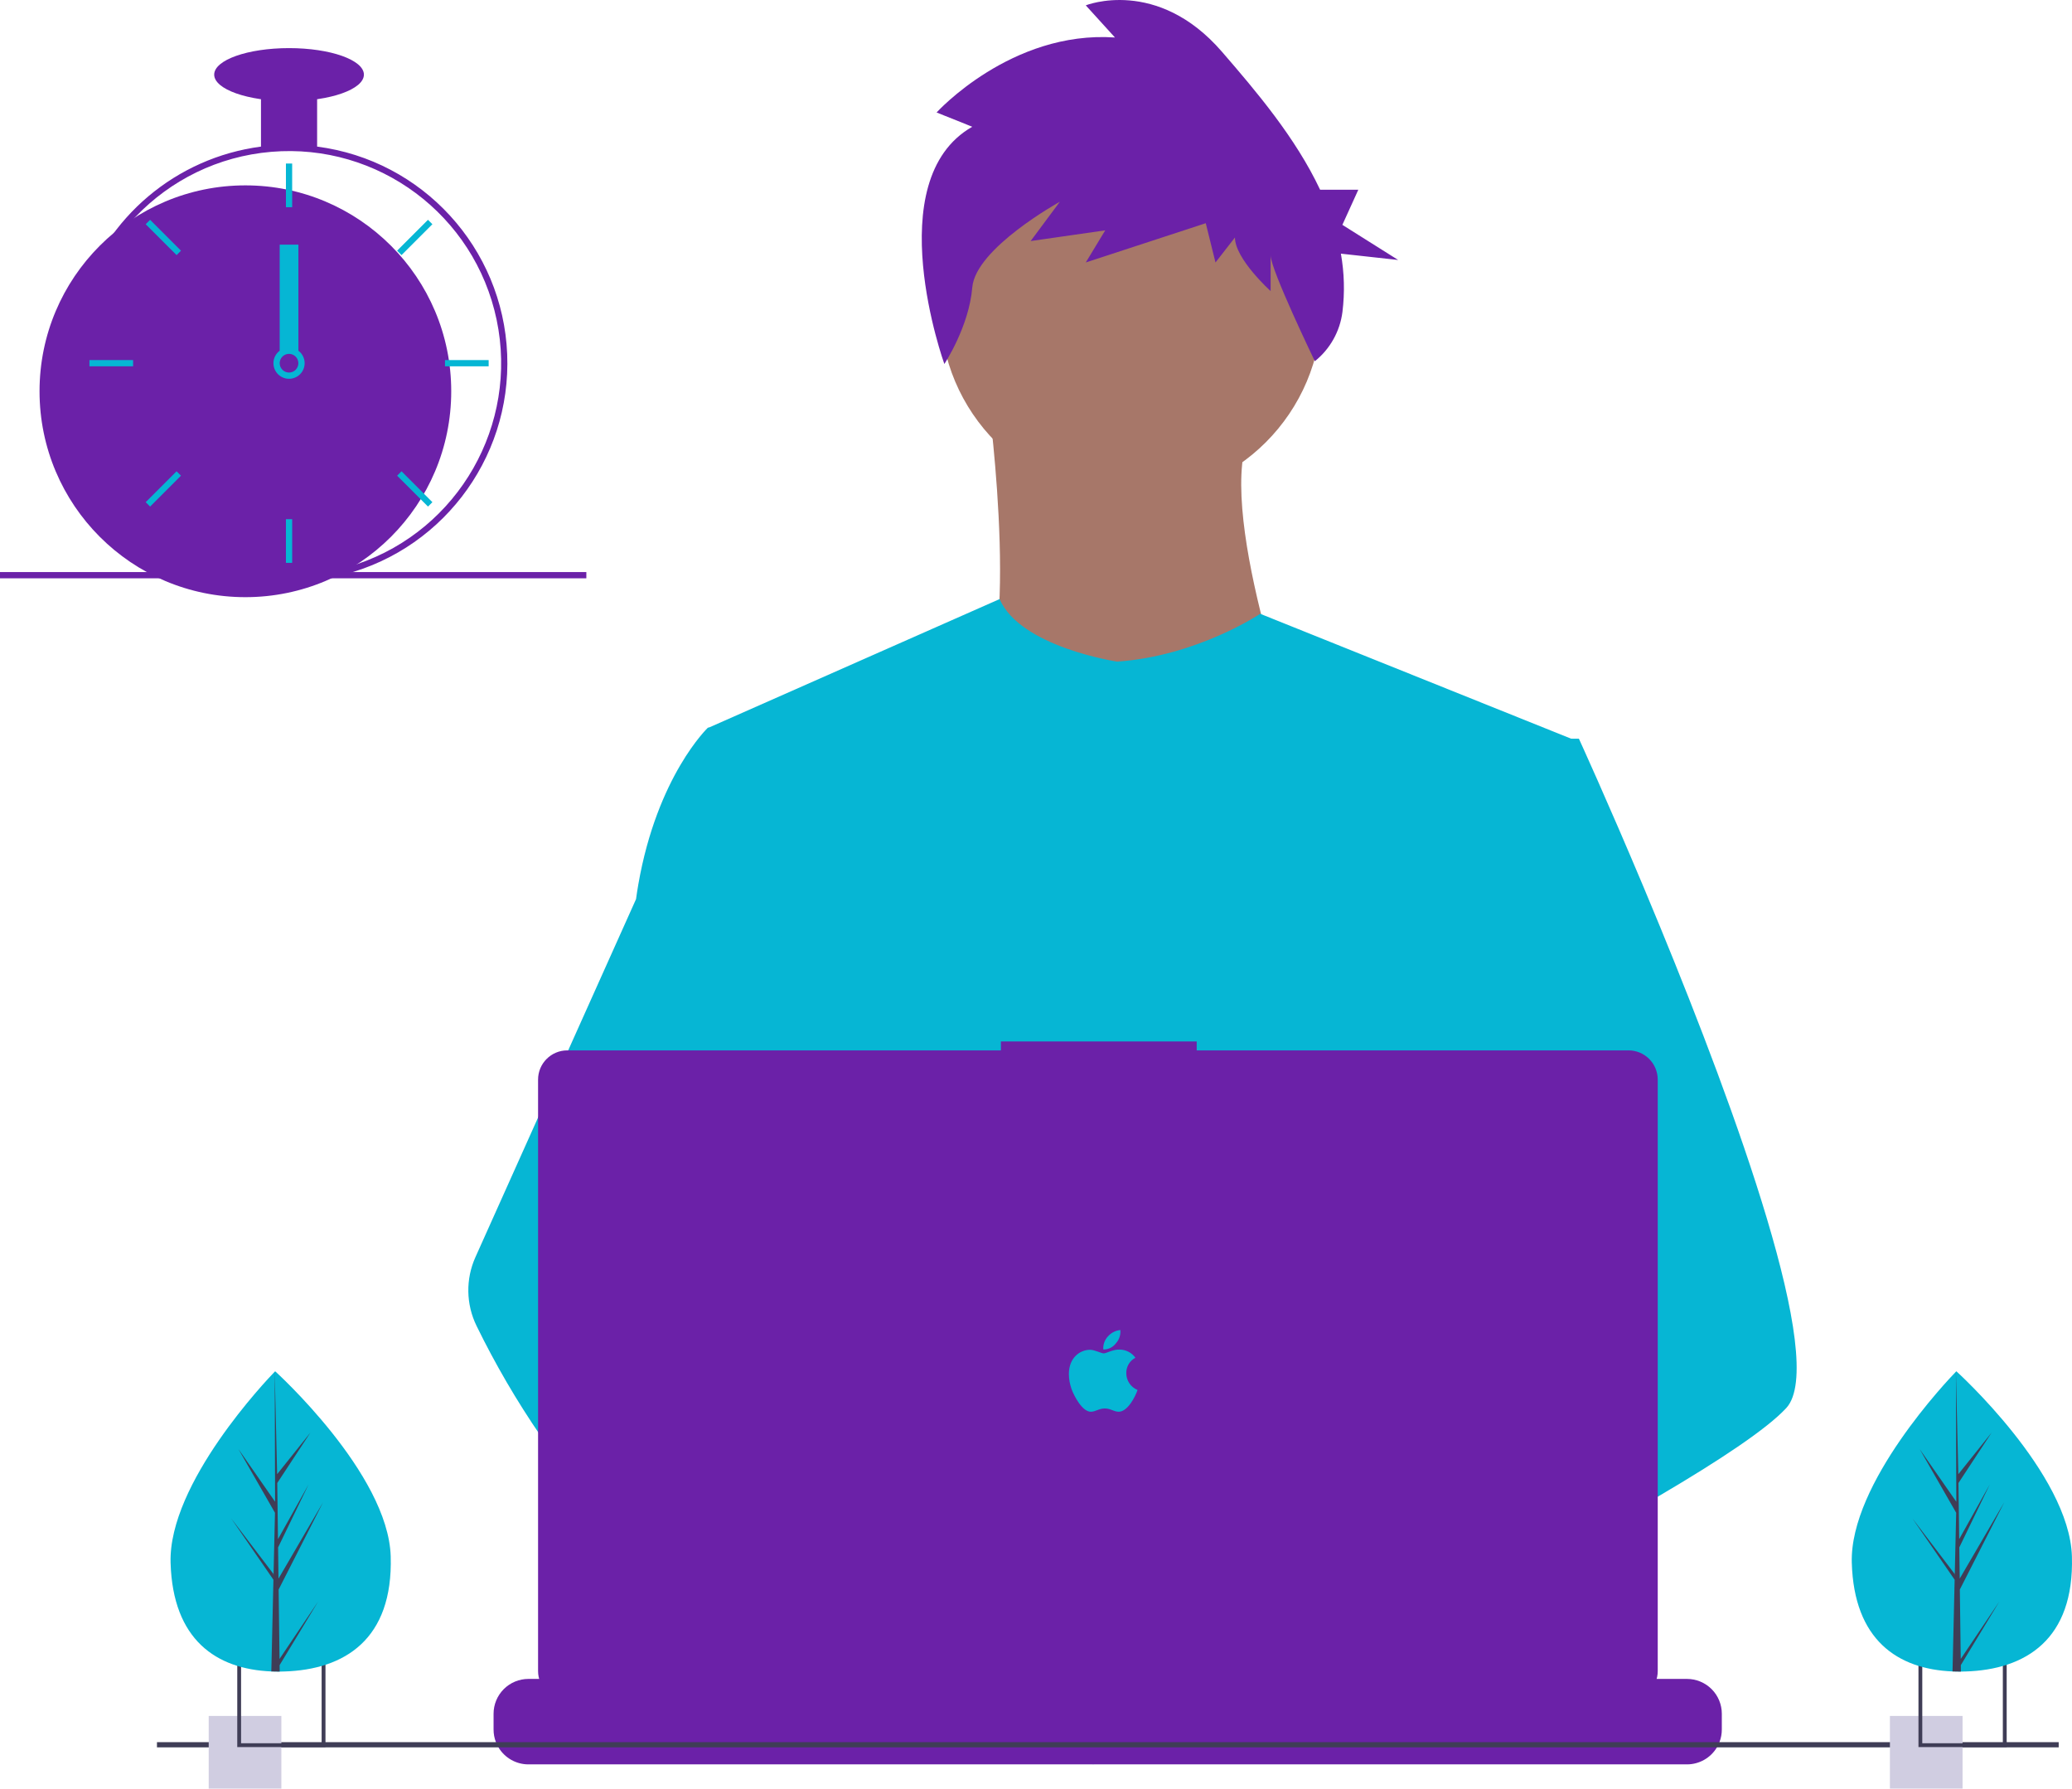
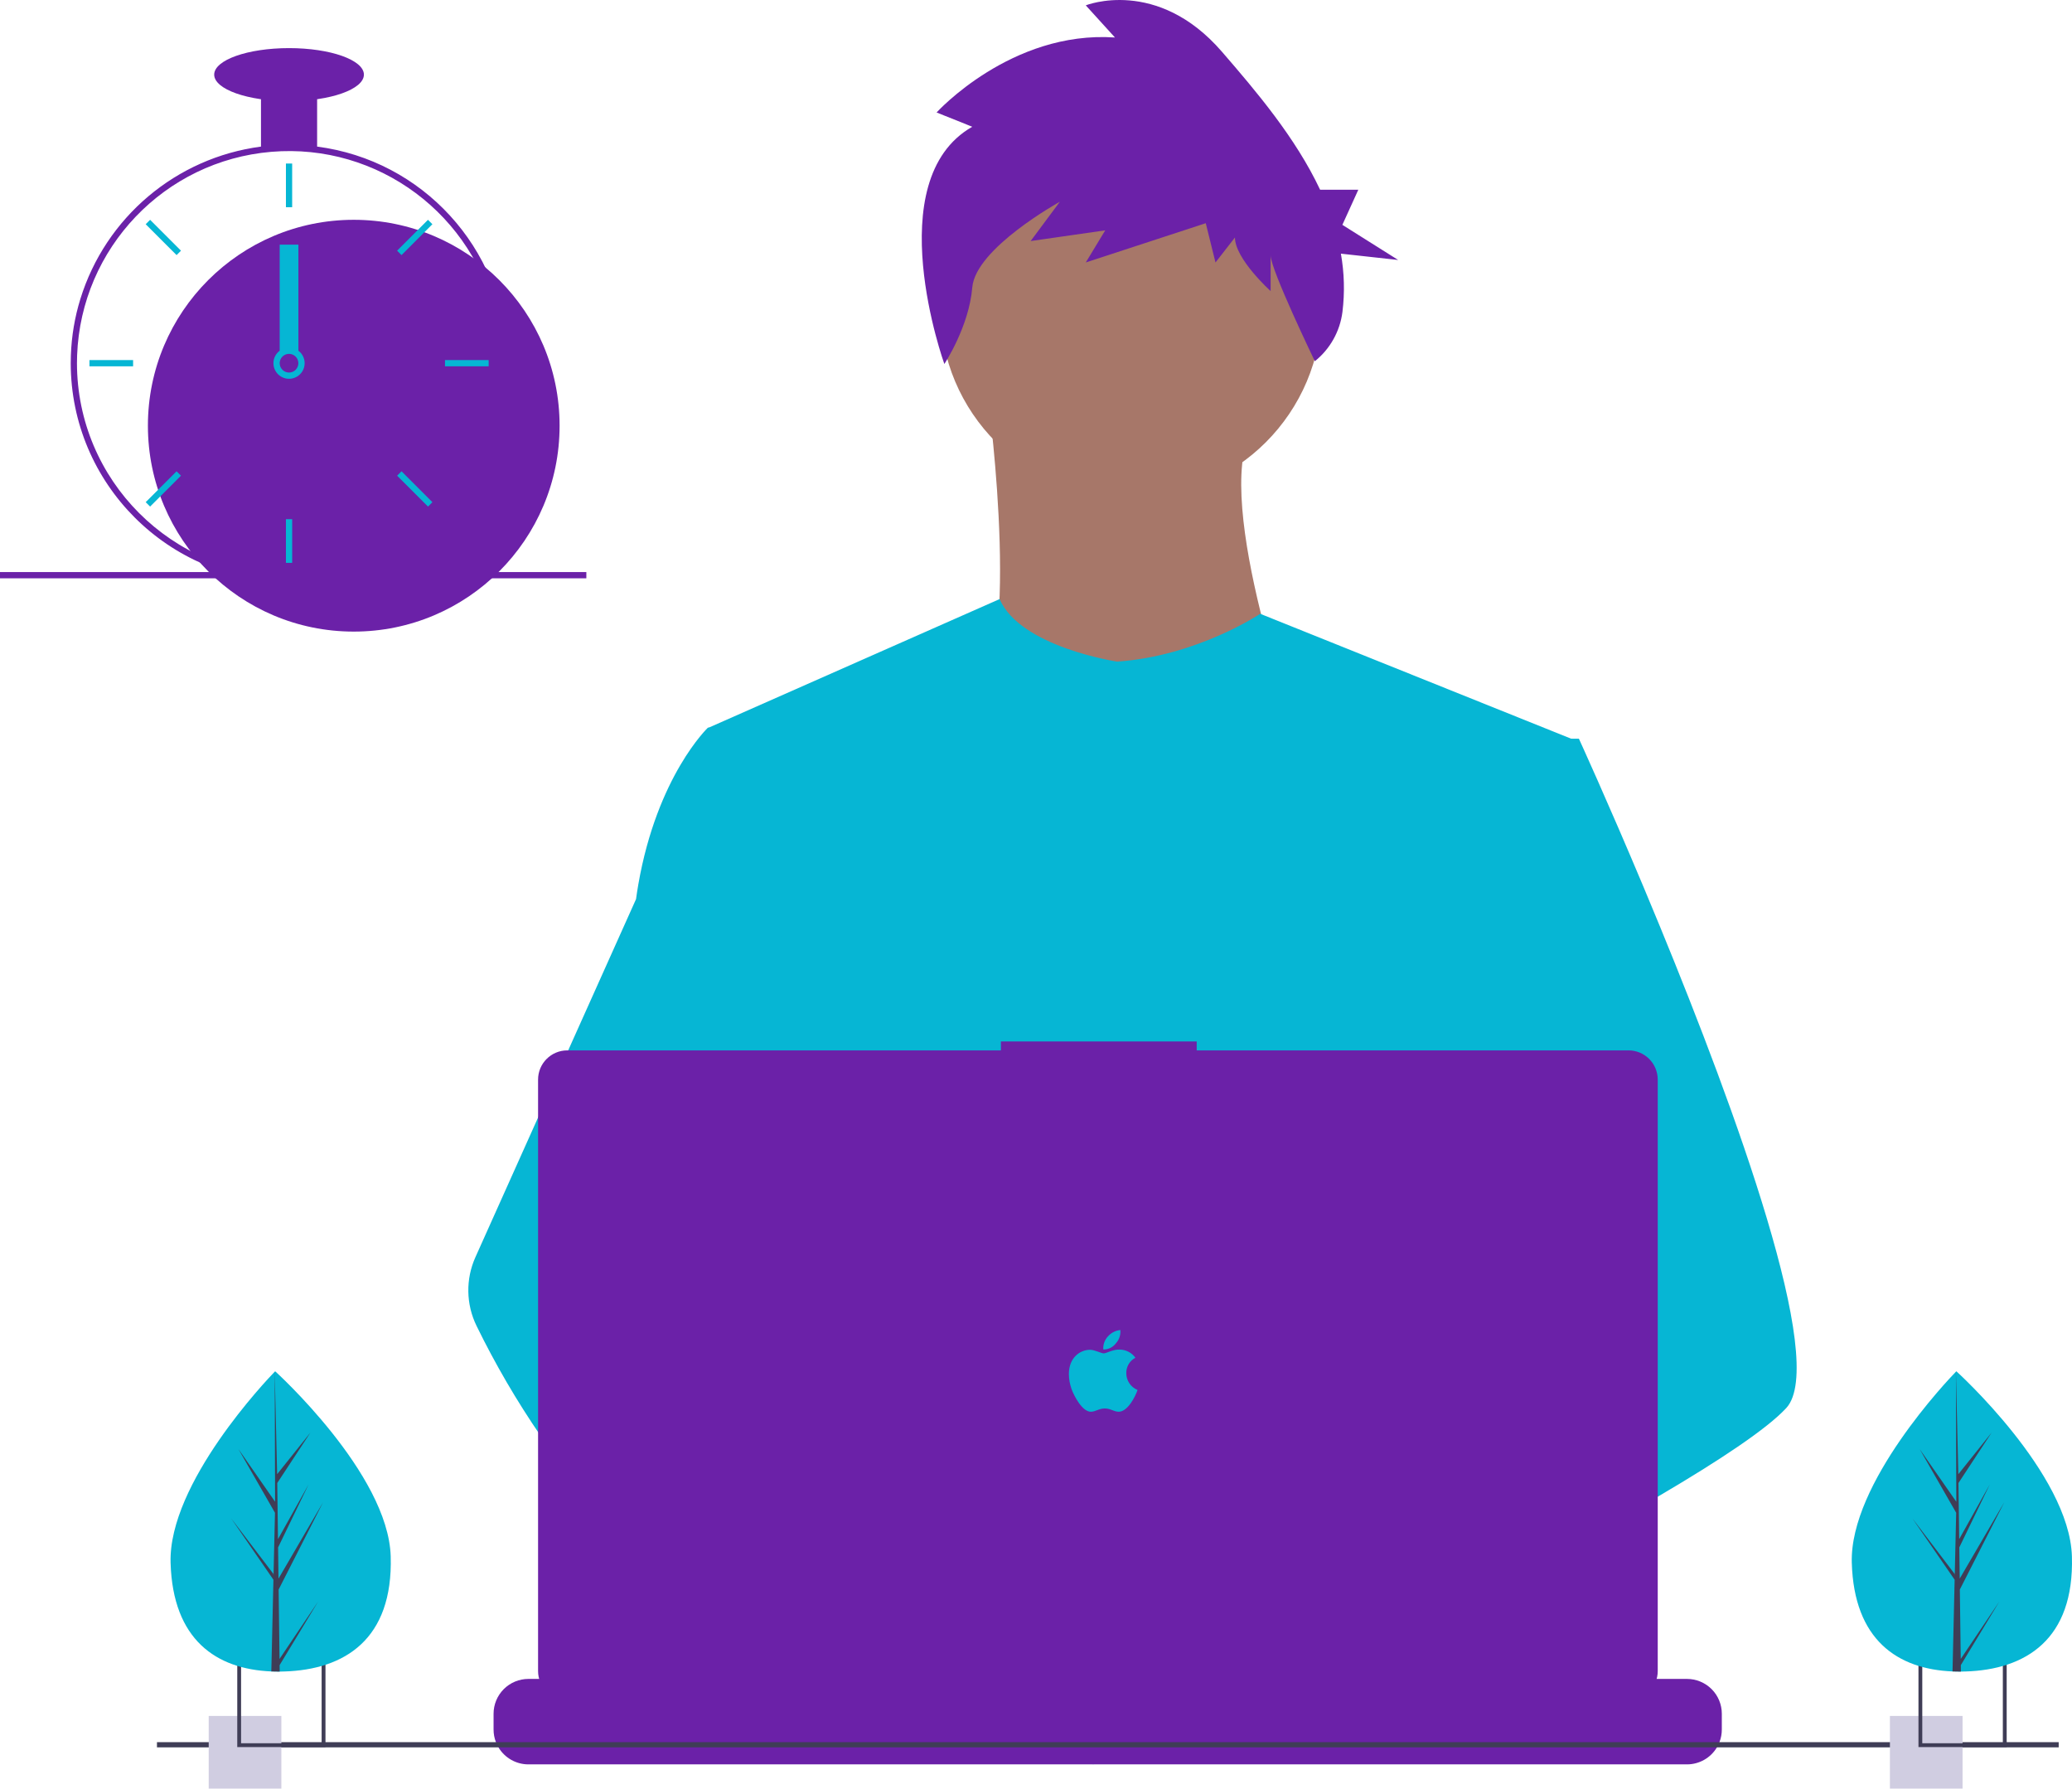
- <svg xmlns="http://www.w3.org/2000/svg" id="eDvOWNAXcE61" viewBox="0 0 798.627 689.223" shape-rendering="geometricPrecision" text-rendering="geometricPrecision">
-   <style>#eDvOWNAXcE620_to {animation: eDvOWNAXcE620_to__to 3000ms linear infinite normal forwards}@keyframes eDvOWNAXcE620_to__to { 0% {transform: translate(15.24px,71.432px)} 50% {transform: translate(14px,80px)} 100% {transform: translate(15.24px,71.432px)}} #eDvOWNAXcE630_tr {animation: eDvOWNAXcE630_tr__tr 3000ms linear infinite normal forwards}@keyframes eDvOWNAXcE630_tr__tr { 0% {transform: translate(111.4069px,139.9534px) rotate(0deg)} 100% {transform: translate(111.4069px,139.9534px) rotate(720deg)}}</style>
+ <svg xmlns="http://www.w3.org/2000/svg" id="ehuMvLt9OHs1" viewBox="0 0 798.627 689.223" shape-rendering="geometricPrecision" text-rendering="geometricPrecision">
+   <style>#ehuMvLt9OHs30_tr {animation: ehuMvLt9OHs30_tr__tr 3000ms linear infinite normal forwards}@keyframes ehuMvLt9OHs30_tr__tr { 0% {transform: translate(111.4069px,139.9534px) rotate(0deg)} 100% {transform: translate(111.4069px,139.9534px) rotate(720deg)}}</style>
  <g>
    <circle r="73.536" transform="translate(435.921 118.405)" fill="#a77769" />
    <path d="M581.722,260.562c0,0,13.855,104.438-7.46,116.166s126.823,12.789,126.823,12.789-33.038-90.588-18.118-118.3Z" transform="translate(-200.686-105.389)" fill="#a77769" />
    <path d="M809.257,390.045l-12.32,56.1-26.05,118.69-.78,6.5-8.99,75.25-5.98,49.99-4.01,33.58c-24.38,12.53-42.05,21.18-42.05,21.18s-1.52-7.62-3.97-17.37c-17.11,5.13-48.77,13.64-75.6,15.34c9.77,10.89,14.26,21.12,8.17,28.67-18.38,22.76-94.26-24.92-120.8-42.7-.618,4.257-.852,8.561-.7,12.86l-20.31-15.62l2.01-35.94l3.39-60.81l4.26-76.26c-1.343-3.265-2.469-6.616-3.37-10.03-6.22-22.12-13.77-66.29-19.56-103.33-4.66-29.81-8.16-55-8.9-60.36-.1-.7-.15-1.06-.15-1.06l112.43-49.68c7.99,18.53,45.3,24.1,45.3,24.1c30.91-2.13,55.14-18.43,55.14-18.43Z" transform="translate(-200.686-104.1976)" fill="#06b6d4" />
    <path d="M717.607,730.025c0,0-4.76,1.63-12.5,3.94-17.11,5.13-48.77,13.64-75.6,15.34-23.1,1.48-42.62-2.08-46.19-17.15-1.53-6.48.64-11.81,5.37-16.19c14.12-13.09,51-17.78,80.25-19.39c8.26-.45,15.9-.66,22.26-.74c10.8-.14,17.88.08,17.88.08l.17.66Z" transform="translate(-200.686-105.389)" fill="#a0616a" />
    <path d="M575.433,154.235l-13.749-5.5c0,0,28.749-31.651,68.747-28.9l-11.25-12.385c0,0,27.5-11.009,52.5,17.89c13.141,15.191,28.346,33.048,37.825,53.163h14.725l-6.146,13.532l21.509,13.532-22.077-2.431c1.316,7.41,1.518,14.975.6,22.445-.946,7.473-4.759,14.285-10.634,19v0c0,0-17.052-35.3-17.052-40.8v13.761c0,0-13.749-12.385-13.749-20.642l-7.5,9.633-3.75-15.137-46.248,15.137l7.5-12.385-28.749,4.128l11.25-15.137c0,0-32.5,17.89-33.749,33.027s-10.762,29.481-10.762,29.481-25.49-70.77,10.759-91.412Z" transform="translate(-200.686-105.389)" fill="#6b21a8" />
    <path d="M889.187,647.955c-7.49,8.12-26.05,20.35-48.55,33.59-8.37,4.92-17.28,9.99-26.37,15.03-21.69,12.03-44.4,23.95-63.14,33.58-24.38,12.53-42.05,21.18-42.05,21.18s-1.52-7.62-3.97-17.37c-3.28-13.05-8.22-29.92-13.37-37.39-.18-.26-.36-.5-.54-.74-1.5-1.97-3.01-3.12-4.5-3.12l74.42-46.13l32.16-19.94-23.17-55.31-29.06-69.38l17.54-55.81l17.63-56.1h33.04c0,0,10.94,23.88,24.93,57.18c2.09,4.98,4.25,10.17,6.45,15.53c28.78,70,64.663,167.745,48.55,185.2Z" transform="translate(-200.686-105.389)" fill="#06b6d4" />
    <path d="M637.677,777.975c-18.38,22.76-94.26-24.92-120.8-42.7-5.78-3.87-9.22-6.32-9.22-6.32l24.28-32.38l7.69-10.25c0,0,6.88,3.65,17.05,9.59.37.22.74.44,1.12.66c8.77,5.15,19.78,11.88,30.89,19.39c15.33,10.37,30.83,22.2,40.82,33.34c9.77,10.89,14.26,21.12,8.17,28.67Z" transform="translate(-200.686-105.389)" fill="#a0616a" />
    <path d="M556.677,695.915c-2.714-.01-5.424.21-8.1.66-22.99,3.95-29.77,24.76-31.7,38.7-.618,4.257-.852,8.561-.7,12.86l-20.31-15.62-7.4-5.69c-17.81-6.21-33.68-17.24-47.44-30.25-11.937-11.486-22.645-24.185-31.95-37.89-9.268-13.508-17.531-27.68-24.72-42.4-4.061-8.316-4.219-18.006-.43-26.45l25.15-56.05l36.76-81.92q.4-2.925.89-5.72c7.29-41.8,26.82-60.36,26.82-60.36h14.92l9.98,60.36l12.4,74.99-8.69,28.34-20.08,65.45l19.19,20.84Z" transform="translate(-200.686-105.389)" fill="#06b6d4" />
    <path d="M573.563,521.195l12.755,14.881c4.739-.9,9.687-1.965,14.784-3.158l-3.663-11.723l8.958,10.45c54-13.281,120.927-39.1,120.927-39.1s-126.208-6.489-126.208-6.489-48.431,6.618-58.226,29c-5.694,13.011-4.8,24.283,15.394,24.283c6.823-.116,13.628-.756,20.353-1.914Z" transform="translate(-200.686-105.389)" fill="#06b6d4" />
    <path d="M864.337,765.775v6.07c.003,1.666-.305,3.318-.91,4.87-.269.692-.593,1.361-.97,2-2.425,4.07-6.813,6.562-11.55,6.56h-446.55c-4.737.002-9.126-2.49-11.55-6.56-.377-.639-.701-1.308-.97-2-.605-1.552-.913-3.204-.91-4.87v-6.07c-.001-3.562,1.414-6.979,3.932-9.498s5.935-3.933,9.498-3.932h25.743v-2.83c-0-.149.059-.291.164-.396s.248-.164.396-.164h13.43c.149-0.0.291.059.396.164s.164.248.164.396v2.83h8.39v-2.83c-0-.149.059-.291.164-.396s.248-.164.396-.164h13.43c.149-0.0.291.059.396.164s.164.248.164.396v2.83h8.4v-2.83c-0-.149.059-.291.164-.396s.248-.164.396-.164h13.43c.149-0.0.291.059.396.164s.164.248.164.396v2.83h8.39v-2.83c-0-.149.059-.291.164-.396s.248-.164.396-.164h13.43c.149-0.0.291.059.396.164s.164.248.164.396v2.83h8.39v-2.83c-0-.149.059-.291.164-.396s.248-.164.396-.164h13.43c.149-0.0.291.059.396.164s.164.248.164.396v2.83h8.4v-2.83c-0-.149.059-.291.164-.396s.248-.164.396-.164h13.43c.149-0.0.291.059.396.164s.164.248.164.396v2.83h8.39v-2.83c-0-.149.059-.291.164-.396s.248-.164.396-.164h105.2c.149-0.0.291.059.396.164s.164.248.164.396v2.83h8.4v-2.83c-0-.149.059-.291.164-.396s.248-.164.396-.164h13.43c.308.003.557.252.56.56v2.83h8.39v-2.83c-0-.149.059-.291.164-.396s.248-.164.396-.164h13.43c.149-0.0.291.059.396.164s.164.248.164.396v2.83h8.39v-2.83c-0-.149.059-.291.164-.396s.248-.164.396-.164h13.43c.149-0.0.291.059.396.164s.164.248.164.396v2.83h8.4v-2.83c-0-.149.059-.291.164-.396s.248-.164.396-.164h13.43c.306.004.552.254.55.56v2.83h8.4v-2.83c-0-.149.059-.291.164-.396s.248-.164.396-.164h13.43c.149-0.0.291.059.396.164s.164.248.164.396v2.83h8.39v-2.83c-0-.149.059-.291.164-.396s.248-.164.396-.164h13.43c.149-0.0.291.059.396.164s.164.248.164.396v2.83h39.17c3.562-.001,6.979,1.414,9.498,3.932s3.933,5.935,3.932,9.498Z" transform="translate(-200.686-105.389)" fill="#6b21a8" />
    <rect width="733" height="2" rx="0" ry="0" transform="translate(60.5 671.326)" fill="#3f3d56" />
    <path d="M828.381,510.145h-166.443v-3.431h-75.472v3.431h-167.129c-6.216.001-11.256,5.039-11.258,11.255v227.915c0,2.986,1.186,5.85,3.298,7.961s4.975,3.298,7.961,3.298h409.043c2.986,0,5.85-1.186,7.961-3.298s3.298-4.975,3.298-7.961v-227.915c0-2.986-1.186-5.85-3.298-7.961s-4.975-3.298-7.961-3.298Z" transform="translate(-200.686-105.389)" fill="#6b21a8" />
    <path d="M22.409,18.893c-.056-2.494,1.306-4.804,3.516-5.962-1.384-1.921-3.588-3.081-5.955-3.136-2.5-.2-5.224,1.455-6.223,1.455-1.055,0-3.473-1.385-5.372-1.385-3.924.063-8.094,3.129-8.094,9.365.018,1.946.361,3.876,1.013,5.71.9,2.58,4.148,8.909,7.538,8.8c1.772-.042,3.023-1.259,5.33-1.259c2.236,0,3.4,1.259,5.372,1.259c3.417-.049,6.356-5.8,7.214-8.388-2.626-1.071-4.341-3.626-4.338-6.462ZM18.429,7.348c1.258-1.385,1.871-3.238,1.688-5.1-1.841.196-3.543,1.07-4.775,2.452-1.275,1.362-1.927,3.193-1.8,5.055c1.925.041,3.749-.859,4.887-2.412Z" transform="translate(411.705 510.259)" fill="#06b6d4" />
    <rect width="28" height="28" rx="0" ry="0" transform="translate(80.446 661.223)" fill="#d0cde1" />
    <path d="M292.136,744.612v34h34v-34Zm32.52,32.52h-31.05v-31.04h31.05Z" transform="translate(-200.686-105.389)" fill="#3f3d56" />
    <rect width="28" height="28" rx="0" ry="0" transform="translate(728.446 661.223)" fill="#d0cde1" />
    <path d="M940.136,744.612v34h34v-34Zm32.52,32.52h-31.05v-31.04h31.05Z" transform="translate(-200.686-105.389)" fill="#3f3d56" />
-     <g id="eDvOWNAXcE620_to" transform="translate(15.24,71.432)">
-       <circle r="79.34" transform="translate(79.34,79.34)" fill="#6b21a8" />
-     </g>
+     <circle r="79.34" transform="translate(136.3481 164.0395)" fill="#6b21a8" />
    <path d="M322.915,161.879c-7.184-.914-14.454-.914-21.638,0-32.682,4.291-59.872,27.223-69.615,58.712-2.17,7.027-3.399,14.312-3.655,21.662-.036,1.022-.06,2.056-.06,3.089.046,46.457,37.696,84.105,84.153,84.149c1.791,0,3.582-.06,5.349-.168c4.148-.26,8.271-.831,12.334-1.707c40.056-8.614,68.088-44.824,66.392-85.76s-32.625-74.704-73.256-79.977Zm15.519,160.857h-.012c-6.777,2.312-13.831,3.715-20.977,4.171-1.767.12-3.558.18-5.35.18-45.124-.055-81.69-36.621-81.745-81.745c0-1.034.024-2.068.06-3.089c1.565-41.27,33.667-74.889,74.82-78.358s78.43,24.304,86.88,64.729-14.58,80.804-53.677,94.111Z" transform="translate(-200.686-105.389)" fill="#6b21a8" />
    <rect width="2.404" height="16.83" rx="0" ry="0" transform="translate(110.208 63.018)" fill="#06b6d4" />
    <rect width="2.404" height="16.83" rx="0" ry="0" transform="matrix(.707107-.707107 0.707107 0.707107 56.159 86.401)" fill="#06b6d4" />
    <rect width="2.404" height="16.83" rx="0" ry="0" transform="matrix(0-1 1 0 34.474 141.156)" fill="#06b6d4" />
    <rect width="2.404" height="16.83" rx="0" ry="0" transform="matrix(-.707107-.707107 0.707107-.707107 57.858 195.204)" fill="#06b6d4" />
    <rect width="2.404" height="16.83" rx="0" ry="0" transform="matrix(-.707107-.707107 0.707107-.707107 154.761 98.3)" fill="#06b6d4" />
    <rect width="2.404" height="16.83" rx="0" ry="0" transform="matrix(0-1 1 0 171.516 141.156)" fill="#06b6d4" />
    <rect width="2.404" height="16.83" rx="0" ry="0" transform="matrix(.707107-.707107 0.707107 0.707107 153.064 183.305)" fill="#06b6d4" />
    <rect width="2.404" height="16.83" rx="0" ry="0" transform="translate(110.208 200.06)" fill="#06b6d4" />
-     <g id="eDvOWNAXcE630_tr" transform="translate(111.4069,139.9534) rotate(0)">
+     <g id="ehuMvLt9OHs30_tr" transform="translate(111.4069,139.9534) rotate(0)">
      <g transform="translate(-111.4068,-139.9534)">
-         <path d="M315.7,240.534c-2.137-1.603-5.076-1.603-7.213,0-.712.541-1.299,1.23-1.719,2.02-1.482,2.83-.492,6.324,2.255,7.956s6.289.83,8.066-1.824s1.167-6.235-1.388-8.152Zm-3.606,8.415c-1.989-.006-3.6-1.617-3.606-3.606.005-.729.226-1.441.637-2.044.973-1.405,2.799-1.932,4.371-1.262s2.456,2.353,2.116,4.027-1.81,2.88-3.518,2.884Z" transform="translate(-200.686-105.389)" fill="#06b6d4" />
        <rect width="7.213" height="40.872" rx="0" ry="0" transform="translate(107.803 94.273)" fill="#06b6d4" />
      </g>
    </g>
    <rect width="21.638" height="21.638" rx="0" ry="0" transform="translate(100.591 35.369)" fill="#6b21a8" />
+     <path d="M315.7,240.534c-2.137-1.603-5.076-1.603-7.213,0-.712.541-1.299,1.23-1.719,2.02-1.482,2.83-.492,6.324,2.255,7.956s6.289.83,8.066-1.824s1.167-6.235-1.388-8.152Zm-3.606,8.415c-1.989-.006-3.6-1.617-3.606-3.606.005-.729.226-1.441.637-2.044.973-1.405,2.799-1.932,4.371-1.262s2.456,2.353,2.116,4.027-1.81,2.88-3.518,2.884Z" transform="translate(-200.686-105.389)" fill="#06b6d4" />
    <ellipse rx="28.851" ry="10.218" transform="translate(111.41 28.757)" fill="#6b21a8" />
    <rect width="226" height="2.404" rx="0" ry="0" transform="translate(0 220.44)" fill="#6b21a8" />
    <path d="M351.28,705.143c.933,31.95-17.735,43.659-41.163,44.343q-.816.024-1.625.029-1.63.012-3.228-.054c-21.188-.88-37.96-12.127-38.828-41.84-.9-30.75,37.269-70.7,40.133-73.658h.005l.164-.169c0,0,43.609,39.406,44.542,71.349Z" transform="translate(-200.686-105.389)" fill="#06b6d4" />
    <path d="M308.43,744.644l14.882-22.131-14.852,24.512.031,2.49q-1.63.012-3.228-.054L306,717.449l-.02-.247.027-.048.071-3.025-16.3-23.663l16.279,21.4.058.639.558-24.186L292.6,663.786l14.117,20.284-.147-50.108v-.162.164l.934,39.491l12.829-16.041-12.783,19.439.28,21.634l11.806-21.114-11.762,24.294.156,12.03l17.17-29.411-17.117,33.608Z" transform="translate(-200.686-105.389)" fill="#3f3d56" />
    <path d="M999.28,705.143c.933,31.95-17.735,43.659-41.163,44.343q-.816.024-1.625.029-1.63.012-3.228-.054c-21.188-.88-37.96-12.127-38.828-41.84-.9-30.75,37.269-70.7,40.133-73.658h.005l.164-.169c0,0,43.609,39.406,44.542,71.349Z" transform="translate(-200.686-105.389)" fill="#06b6d4" />
    <path d="M956.43,744.644l14.882-22.131-14.852,24.512.031,2.49q-1.63.012-3.228-.054L954,717.449l-.02-.247.027-.048.071-3.025-16.3-23.663l16.279,21.4.058.639.557-24.186L940.6,663.786l14.117,20.284-.147-50.108v-.162.164l.934,39.491l12.83-16.041-12.784,19.439.28,21.634l11.806-21.114-11.762,24.294.156,12.03l17.17-29.411-17.117,33.608Z" transform="translate(-200.686-105.389)" fill="#3f3d56" />
  </g>
</svg>
